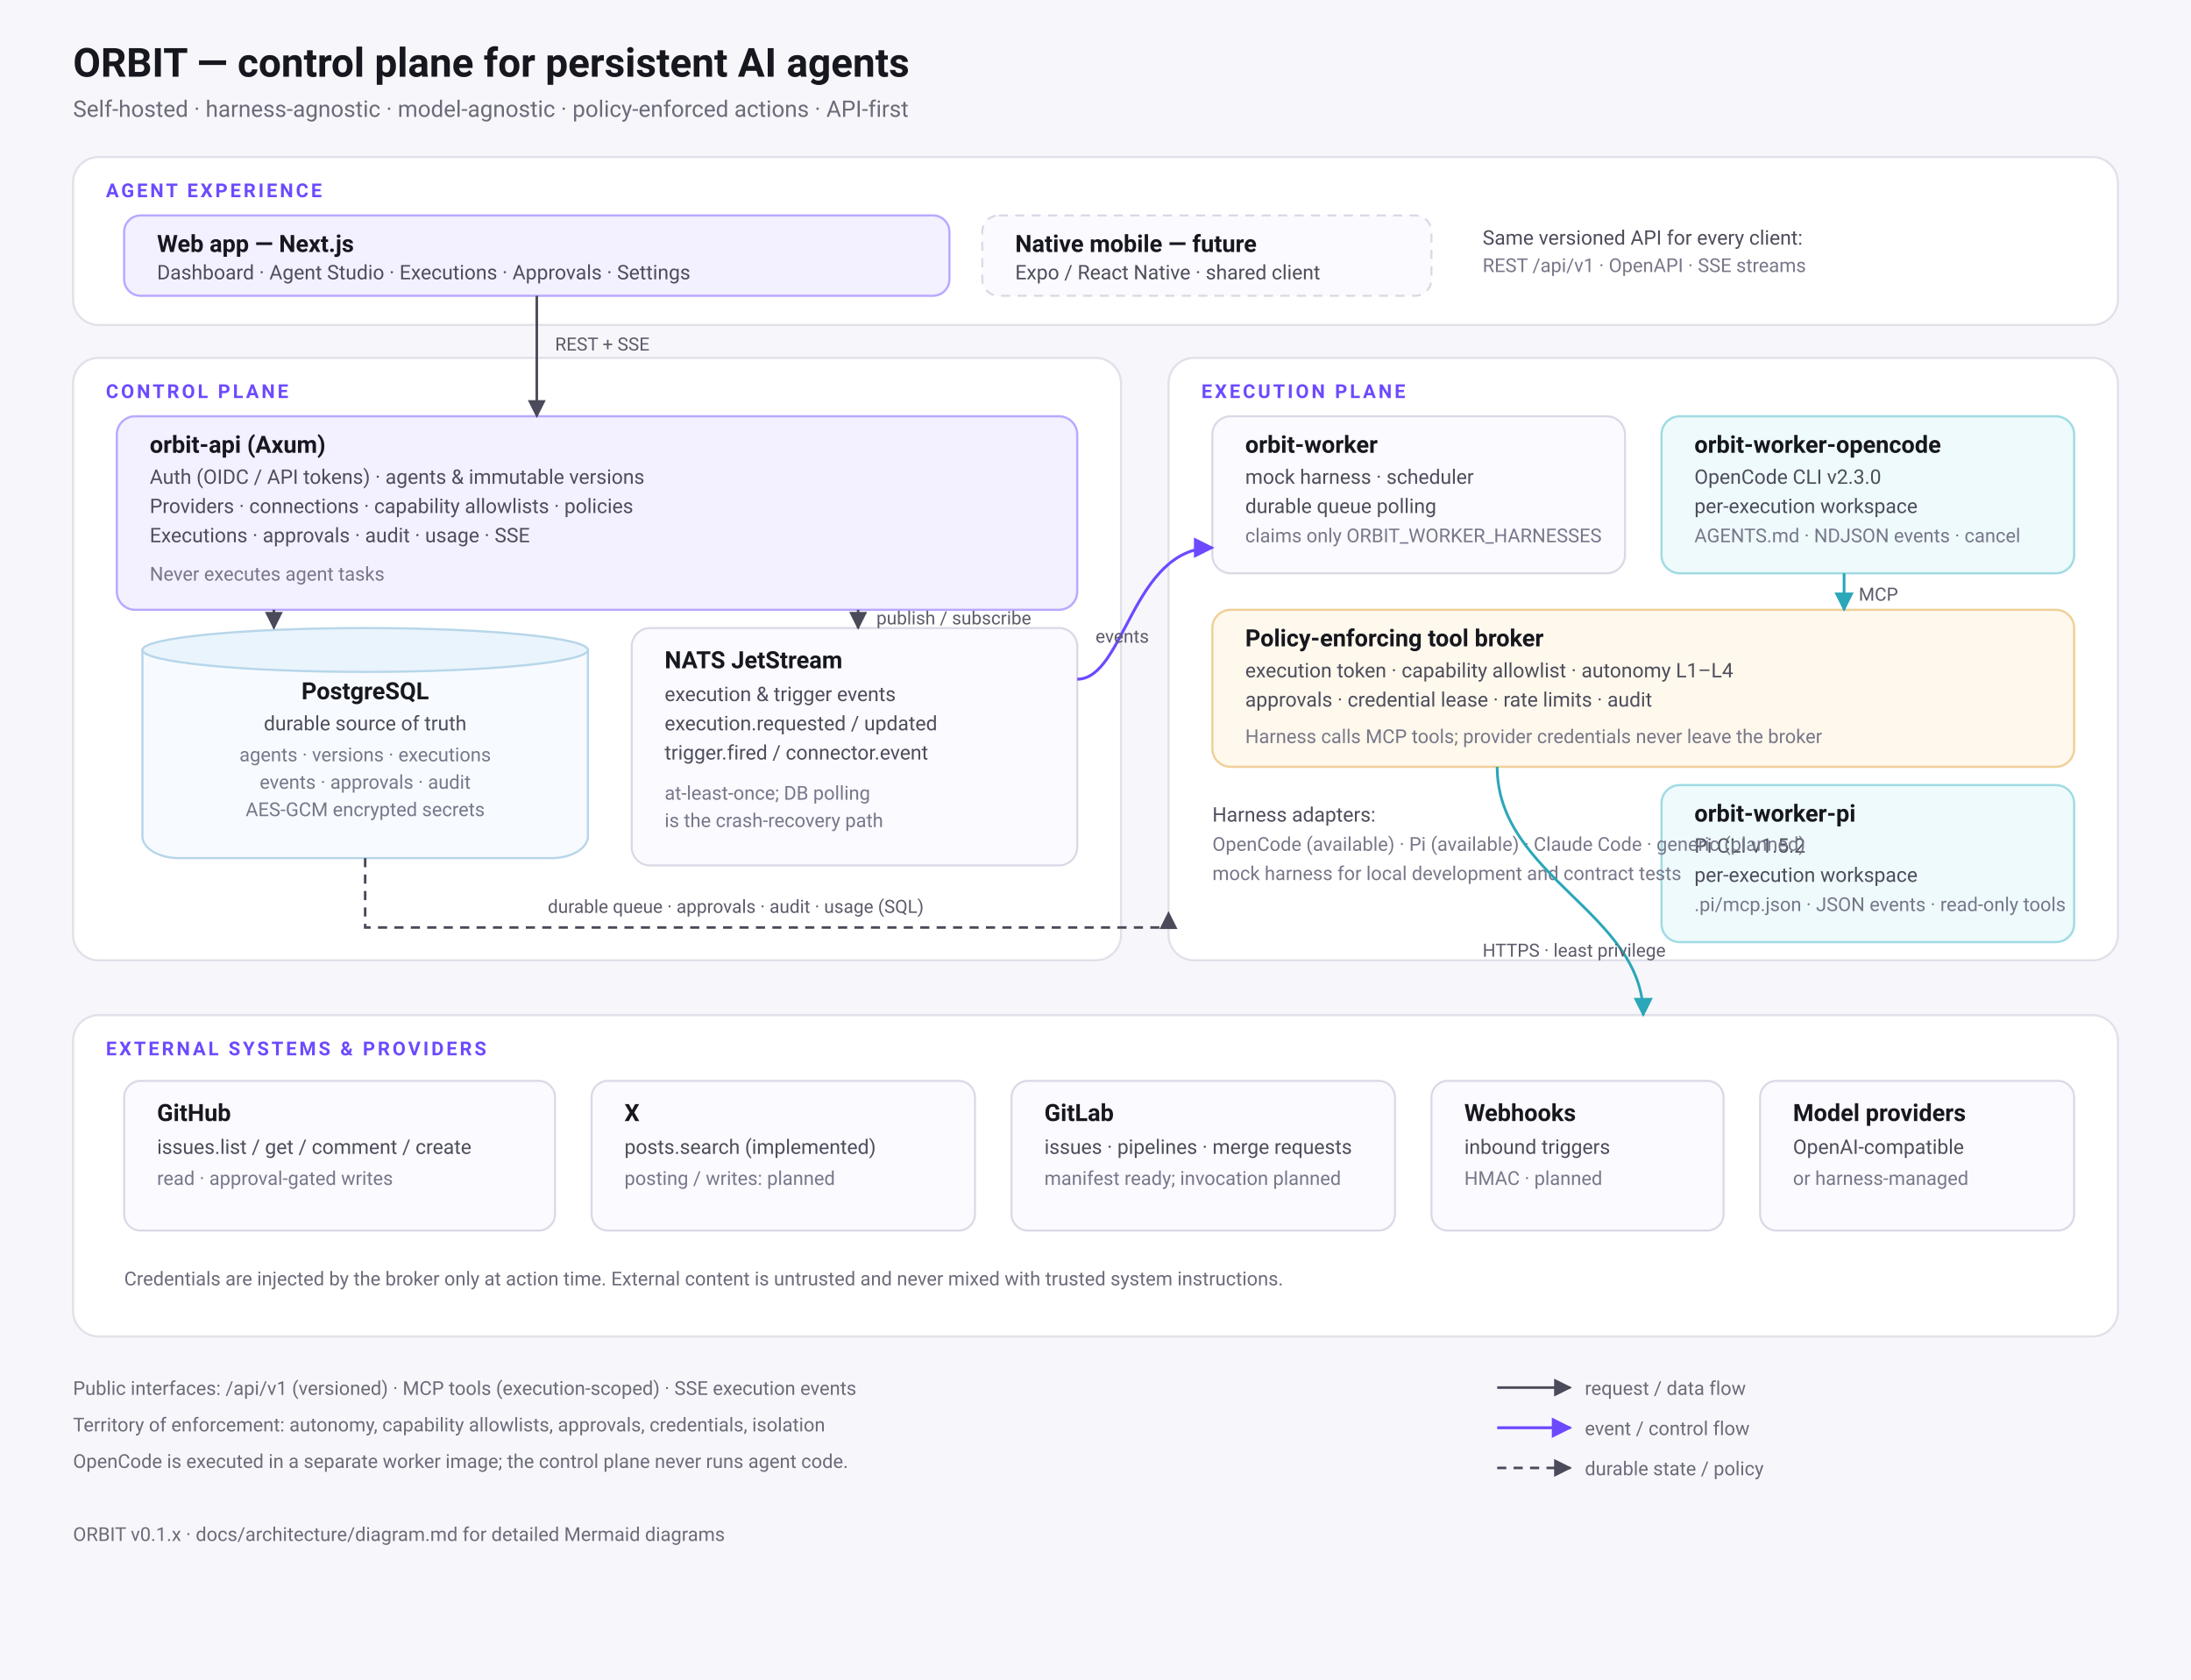
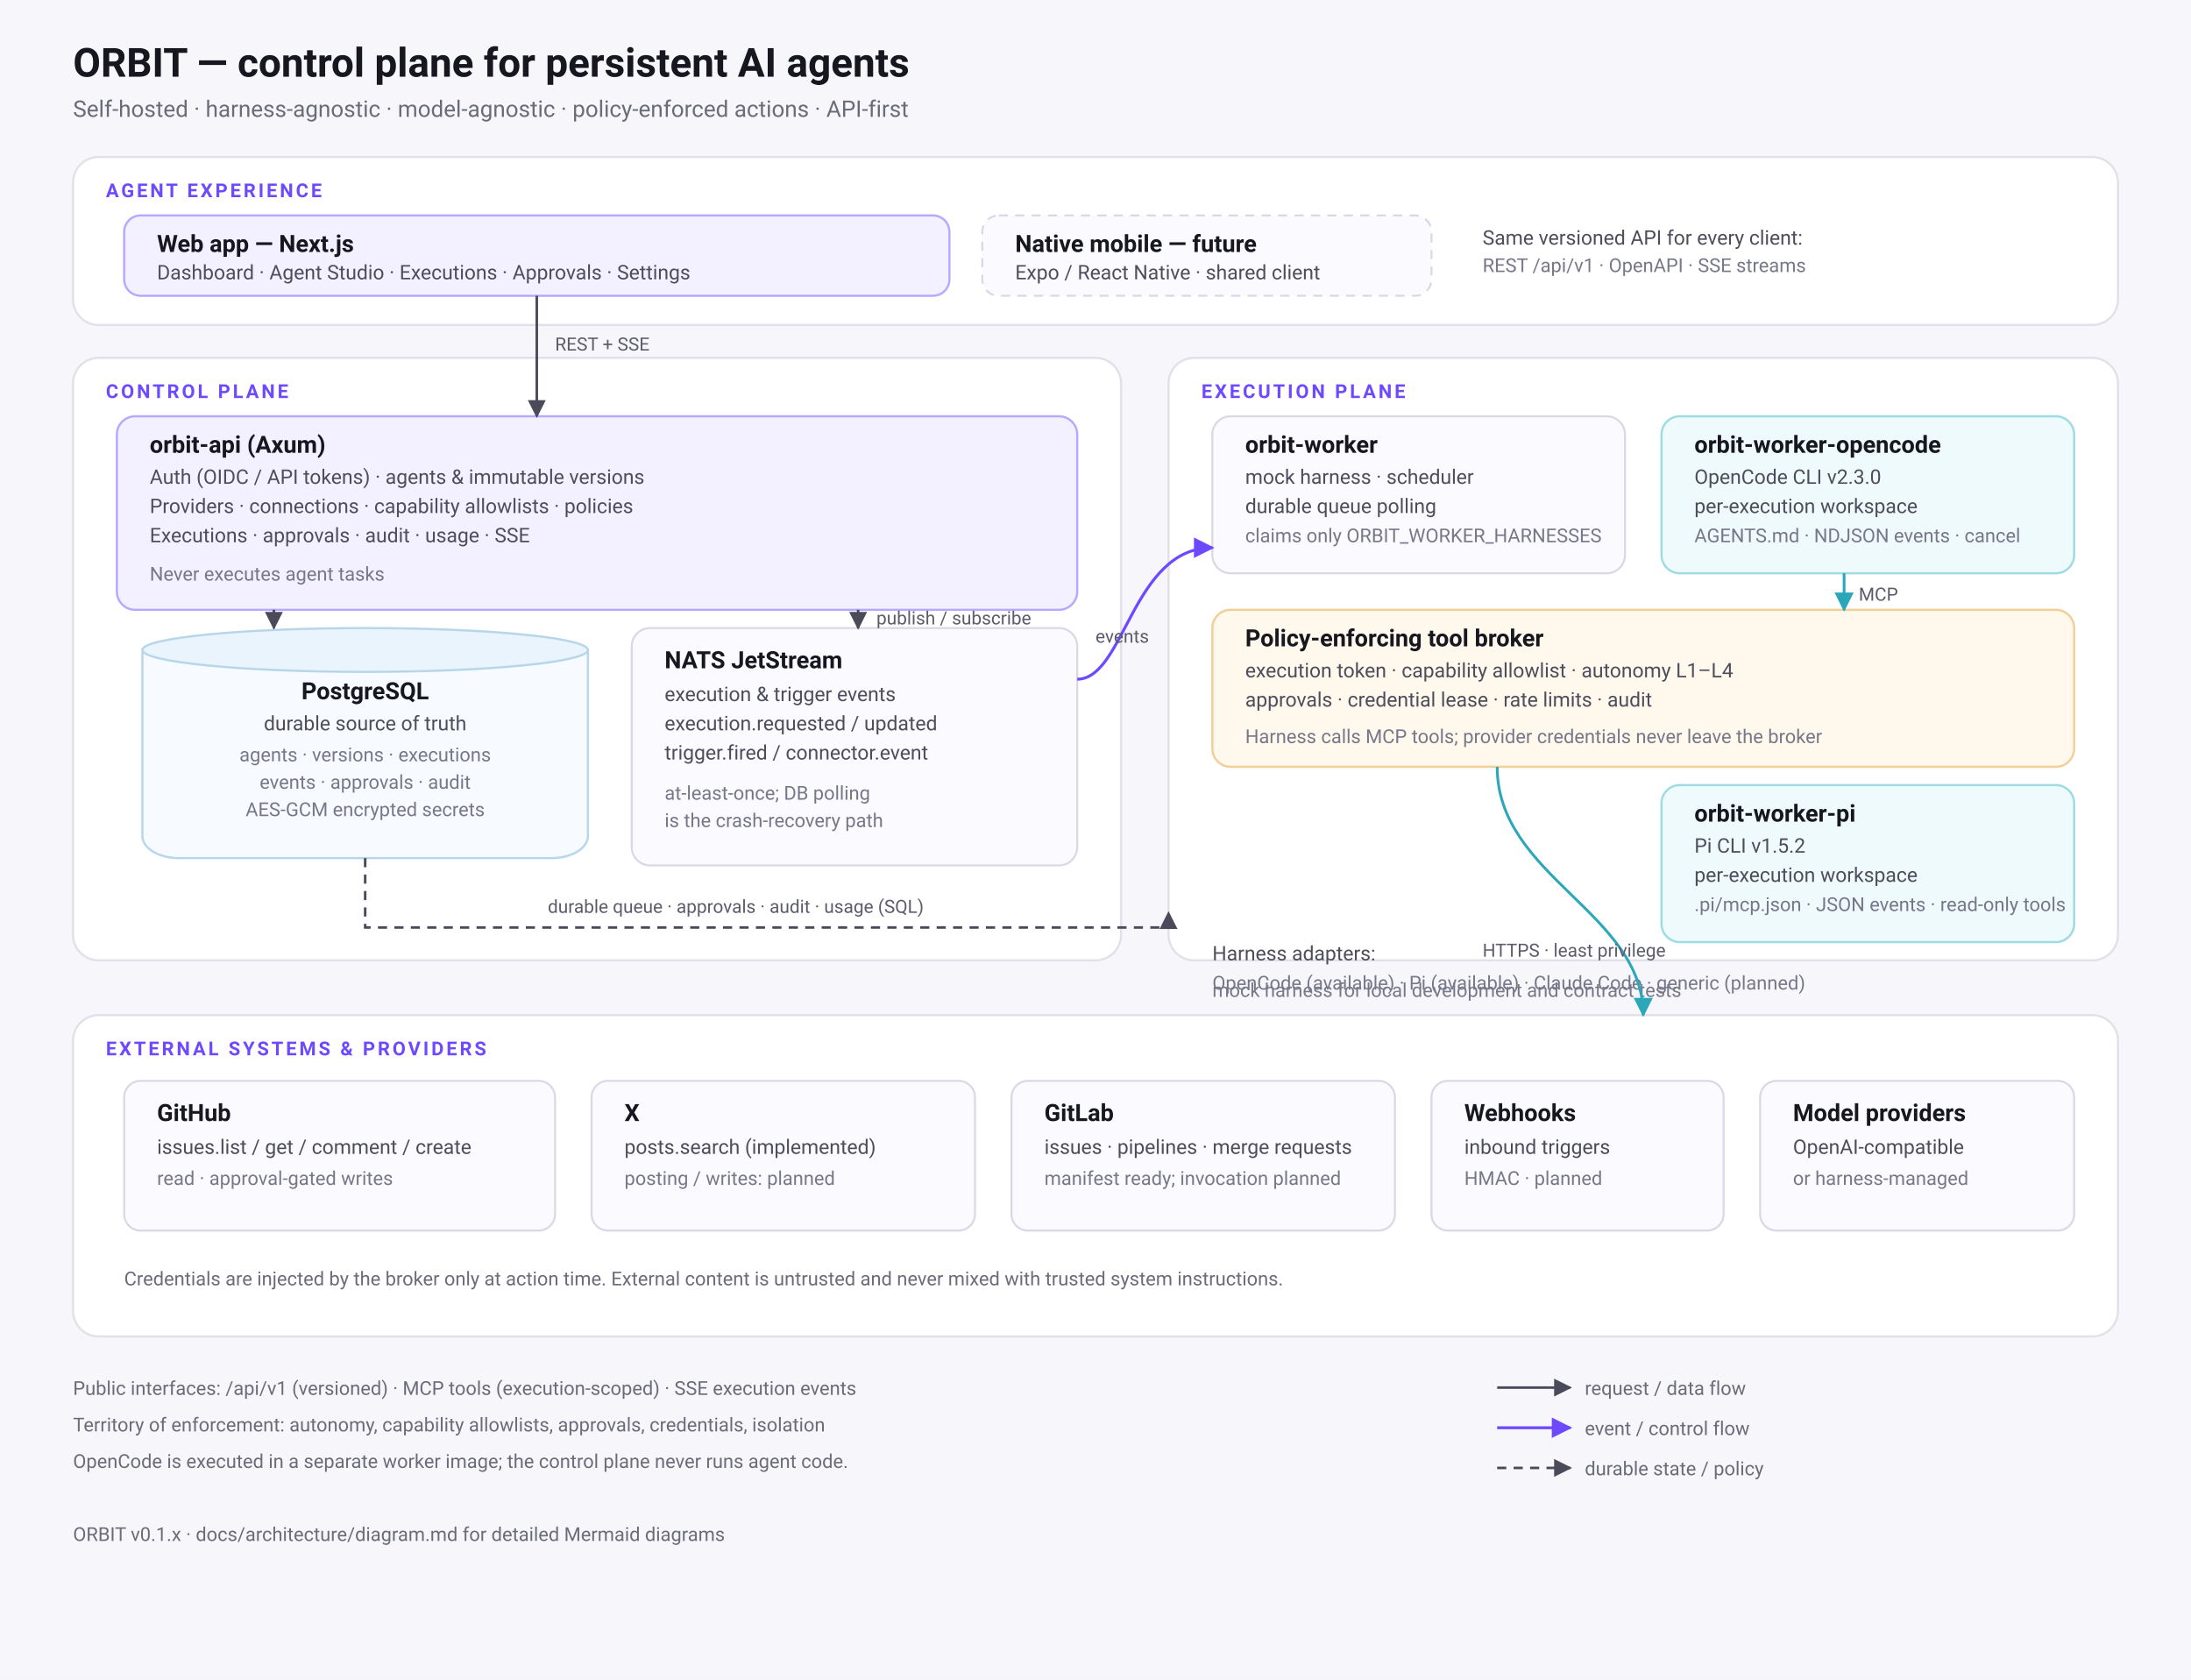
<svg xmlns="http://www.w3.org/2000/svg" width="1200" height="920" viewBox="0 0 1200 920" font-family="-apple-system, BlinkMacSystemFont, 'Segoe UI', Roboto, Helvetica, Arial, sans-serif">
  <defs>
    <marker id="arrow" viewBox="0 0 10 10" refX="9" refY="5" markerWidth="7" markerHeight="7" orient="auto-start-reverse">
      <path d="M 0 0 L 10 5 L 0 10 z" fill="#4a4a5a" />
    </marker>
    <marker id="arrow-accent" viewBox="0 0 10 10" refX="9" refY="5" markerWidth="7" markerHeight="7" orient="auto-start-reverse">
      <path d="M 0 0 L 10 5 L 0 10 z" fill="#6d4aff" />
    </marker>
    <marker id="arrow-teal" viewBox="0 0 10 10" refX="9" refY="5" markerWidth="7" markerHeight="7" orient="auto-start-reverse">
      <path d="M 0 0 L 10 5 L 0 10 z" fill="#2aa7b8" />
    </marker>
    <style>
      .title { font-size: 22px; font-weight: 700; fill: #17171f; }
      .subtitle { font-size: 12.5px; fill: #6b6b7a; }
      .layer-label { font-size: 10.5px; font-weight: 700; letter-spacing: 1.4px; fill: #6d4aff; }
      .box-title { font-size: 13px; font-weight: 650; fill: #17171f; }
      .box-line { font-size: 11px; fill: #4d4d5c; }
      .box-muted { font-size: 10.5px; fill: #77778a; }
      .note { font-size: 10.5px; fill: #6b6b7a; }
      .arrow-label { font-size: 10px; fill: #5b5b6b; }
      .layer { fill: #ffffff; stroke: #e1e1ea; stroke-width: 1.2; }
      .card { fill: #fafaff; stroke: #d9d9e6; stroke-width: 1.1; }
      .card-accent { fill: #f3f0ff; stroke: #b9a8ff; stroke-width: 1.2; }
      .card-teal { fill: #eefafb; stroke: #9fdbe3; stroke-width: 1.2; }
      .card-warm { fill: #fff8ec; stroke: #f0cf98; stroke-width: 1.2; }
      .dashed { stroke-dasharray: 5 4; }
      .arrow { stroke: #4a4a5a; stroke-width: 1.4; fill: none; }
      .arrow-accent { stroke: #6d4aff; stroke-width: 1.6; fill: none; }
      .arrow-teal { stroke: #2aa7b8; stroke-width: 1.5; fill: none; }
    </style>
  </defs>
  <rect width="1200" height="920" fill="#f7f7fb" />
  <text x="40" y="42" class="title">ORBIT — control plane for persistent AI agents</text>
  <text x="40" y="64" class="subtitle">Self-hosted · harness-agnostic · model-agnostic · policy-enforced actions · API-first</text>
  <rect x="40" y="86" width="1120" height="92" rx="14" class="layer" />
  <text x="58" y="108" class="layer-label">AGENT EXPERIENCE</text>
  <rect x="68" y="118" width="452" height="44" rx="9" class="card-accent" />
  <text x="86" y="138" class="box-title">Web app — Next.js</text>
  <text x="86" y="153" class="box-line">Dashboard · Agent Studio · Executions · Approvals · Settings</text>
  <rect x="538" y="118" width="246" height="44" rx="9" class="card dashed" />
  <text x="556" y="138" class="box-title">Native mobile — future</text>
  <text x="556" y="153" class="box-line">Expo / React Native · shared client</text>
  <text x="812" y="134" class="box-line">Same versioned API for every client:</text>
  <text x="812" y="149" class="box-muted">REST /api/v1 · OpenAPI · SSE streams</text>
  <rect x="40" y="196" width="574" height="330" rx="14" class="layer" />
  <text x="58" y="218" class="layer-label">CONTROL PLANE</text>
  <rect x="64" y="228" width="526" height="106" rx="10" class="card-accent" />
  <text x="82" y="248" class="box-title">orbit-api (Axum)</text>
  <text x="82" y="265" class="box-line">Auth (OIDC / API tokens) · agents &amp; immutable versions</text>
  <text x="82" y="281" class="box-line">Providers · connections · capability allowlists · policies</text>
  <text x="82" y="297" class="box-line">Executions · approvals · audit · usage · SSE</text>
  <text x="82" y="318" class="box-muted">Never executes agent tasks</text>
  <g>
    <path d="M 78 356 h 244 v 102 a 20 12 0 0 1 -20 12 h -204 a 20 12 0 0 1 -20 -12 z" fill="#f7fbff" stroke="#b7d6ea" stroke-width="1.2" />
    <ellipse cx="200" cy="356" rx="122" ry="12" fill="#eaf4fc" stroke="#b7d6ea" stroke-width="1.2" />
    <text x="200" y="383" text-anchor="middle" class="box-title">PostgreSQL</text>
    <text x="200" y="400" text-anchor="middle" class="box-line">durable source of truth</text>
    <text x="200" y="417" text-anchor="middle" class="box-muted">agents · versions · executions</text>
    <text x="200" y="432" text-anchor="middle" class="box-muted">events · approvals · audit</text>
    <text x="200" y="447" text-anchor="middle" class="box-muted">AES-GCM encrypted secrets</text>
  </g>
  <rect x="346" y="344" width="244" height="130" rx="10" class="card" />
  <text x="364" y="366" class="box-title">NATS JetStream</text>
  <text x="364" y="384" class="box-line">execution &amp; trigger events</text>
  <text x="364" y="400" class="box-line">execution.requested / updated</text>
  <text x="364" y="416" class="box-line">trigger.fired / connector.event</text>
  <text x="364" y="438" class="box-muted">at-least-once; DB polling</text>
  <text x="364" y="453" class="box-muted">is the crash-recovery path</text>
  <rect x="640" y="196" width="520" height="330" rx="14" class="layer" />
  <text x="658" y="218" class="layer-label">EXECUTION PLANE</text>
  <rect x="664" y="228" width="226" height="86" rx="10" class="card" />
  <text x="682" y="248" class="box-title">orbit-worker</text>
  <text x="682" y="265" class="box-line">mock harness · scheduler</text>
  <text x="682" y="281" class="box-line">durable queue polling</text>
  <text x="682" y="297" class="box-muted">claims only ORBIT_WORKER_HARNESSES</text>
  <rect x="910" y="228" width="226" height="86" rx="10" class="card-teal" />
  <text x="928" y="248" class="box-title">orbit-worker-opencode</text>
  <text x="928" y="265" class="box-line">OpenCode CLI v2.3.0</text>
  <text x="928" y="281" class="box-line">per-execution workspace</text>
  <text x="928" y="297" class="box-muted">AGENTS.md · NDJSON events · cancel</text>
  <rect x="664" y="334" width="472" height="86" rx="10" class="card-warm" />
  <text x="682" y="354" class="box-title">Policy-enforcing tool broker</text>
  <text x="682" y="371" class="box-line">execution token · capability allowlist · autonomy L1–L4</text>
  <text x="682" y="387" class="box-line">approvals · credential lease · rate limits · audit</text>
  <text x="682" y="407" class="box-muted">Harness calls MCP tools; provider credentials never leave the broker</text>
  <rect x="910" y="430" width="226" height="86" rx="10" class="card-teal" />
  <text x="928" y="450" class="box-title">orbit-worker-pi</text>
  <text x="928" y="467" class="box-line">Pi CLI v1.5.2</text>
  <text x="928" y="483" class="box-line">per-execution workspace</text>
  <text x="928" y="499" class="box-muted">.pi/mcp.json · JSON events · read-only tools</text>
-   <text x="664" y="450" class="box-line">Harness adapters:</text>
-   <text x="664" y="466" class="box-muted">OpenCode (available) · Pi (available) · Claude Code · generic (planned)</text>
-   <text x="664" y="482" class="box-muted">mock harness for local development and contract tests</text>
+   <text x="664" y="526" class="box-line">Harness adapters:</text>
+   <text x="664" y="542" class="box-muted">OpenCode (available) · Pi (available) · Claude Code · generic (planned)</text>
+   <text x="664" y="546" class="box-muted">mock harness for local development and contract tests</text>
  <rect x="40" y="556" width="1120" height="176" rx="14" class="layer" />
  <text x="58" y="578" class="layer-label">EXTERNAL SYSTEMS &amp; PROVIDERS</text>
  <rect x="68" y="592" width="236" height="82" rx="9" class="card" />
  <text x="86" y="614" class="box-title">GitHub</text>
  <text x="86" y="632" class="box-line">issues.list / get / comment / create</text>
  <text x="86" y="649" class="box-muted">read · approval-gated writes</text>
  <rect x="324" y="592" width="210" height="82" rx="9" class="card" />
  <text x="342" y="614" class="box-title">X</text>
  <text x="342" y="632" class="box-line">posts.search (implemented)</text>
  <text x="342" y="649" class="box-muted">posting / writes: planned</text>
  <rect x="554" y="592" width="210" height="82" rx="9" class="card" />
  <text x="572" y="614" class="box-title">GitLab</text>
  <text x="572" y="632" class="box-line">issues · pipelines · merge requests</text>
  <text x="572" y="649" class="box-muted">manifest ready; invocation planned</text>
  <rect x="784" y="592" width="160" height="82" rx="9" class="card" />
  <text x="802" y="614" class="box-title">Webhooks</text>
  <text x="802" y="632" class="box-line">inbound triggers</text>
  <text x="802" y="649" class="box-muted">HMAC · planned</text>
  <rect x="964" y="592" width="172" height="82" rx="9" class="card" />
  <text x="982" y="614" class="box-title">Model providers</text>
  <text x="982" y="632" class="box-line">OpenAI-compatible</text>
  <text x="982" y="649" class="box-muted">or harness-managed</text>
  <text x="68" y="704" class="note">Credentials are injected by the broker only at action time. External content is untrusted and never mixed with trusted system instructions.</text>
  <line x1="294" y1="162" x2="294" y2="228" class="arrow" marker-end="url(#arrow)" />
  <text x="304" y="192" class="arrow-label">REST + SSE</text>
  <line x1="150" y1="334" x2="150" y2="344" class="arrow" marker-end="url(#arrow)" />
  <line x1="470" y1="334" x2="470" y2="344" class="arrow" marker-end="url(#arrow)" />
  <text x="480" y="342" class="arrow-label">publish / subscribe</text>
  <path d="M 590 372 C 616 372 620 300 664 300" class="arrow-accent" marker-end="url(#arrow-accent)" />
  <text x="600" y="352" class="arrow-label">events</text>
  <path d="M 200 470 L 200 508 L 640 508 L 640 500" class="arrow dashed" marker-end="url(#arrow)" />
  <text x="300" y="500" class="arrow-label">durable queue · approvals · audit · usage (SQL)</text>
  <line x1="1010" y1="314" x2="1010" y2="334" class="arrow-teal" marker-end="url(#arrow-teal)" />
  <text x="1018" y="329" class="arrow-label">MCP</text>
  <path d="M 820 420 C 820 480 900 500 900 556" class="arrow-teal" marker-end="url(#arrow-teal)" />
  <text x="812" y="524" class="arrow-label">HTTPS · least privilege</text>
  <line x1="820" y1="760" x2="860" y2="760" class="arrow" marker-end="url(#arrow)" />
  <text x="868" y="764" class="note">request / data flow</text>
  <line x1="820" y1="782" x2="860" y2="782" class="arrow-accent" marker-end="url(#arrow-accent)" />
  <text x="868" y="786" class="note">event / control flow</text>
  <line x1="820" y1="804" x2="860" y2="804" class="arrow dashed" marker-end="url(#arrow)" />
  <text x="868" y="808" class="note">durable state / policy</text>
  <text x="40" y="764" class="note">Public interfaces: /api/v1 (versioned) · MCP tools (execution-scoped) · SSE execution events</text>
  <text x="40" y="784" class="note">Territory of enforcement: autonomy, capability allowlists, approvals, credentials, isolation</text>
  <text x="40" y="804" class="note">OpenCode is executed in a separate worker image; the control plane never runs agent code.</text>
  <text x="40" y="844" class="note">ORBIT v0.1.x · docs/architecture/diagram.md for detailed Mermaid diagrams</text>
</svg>
